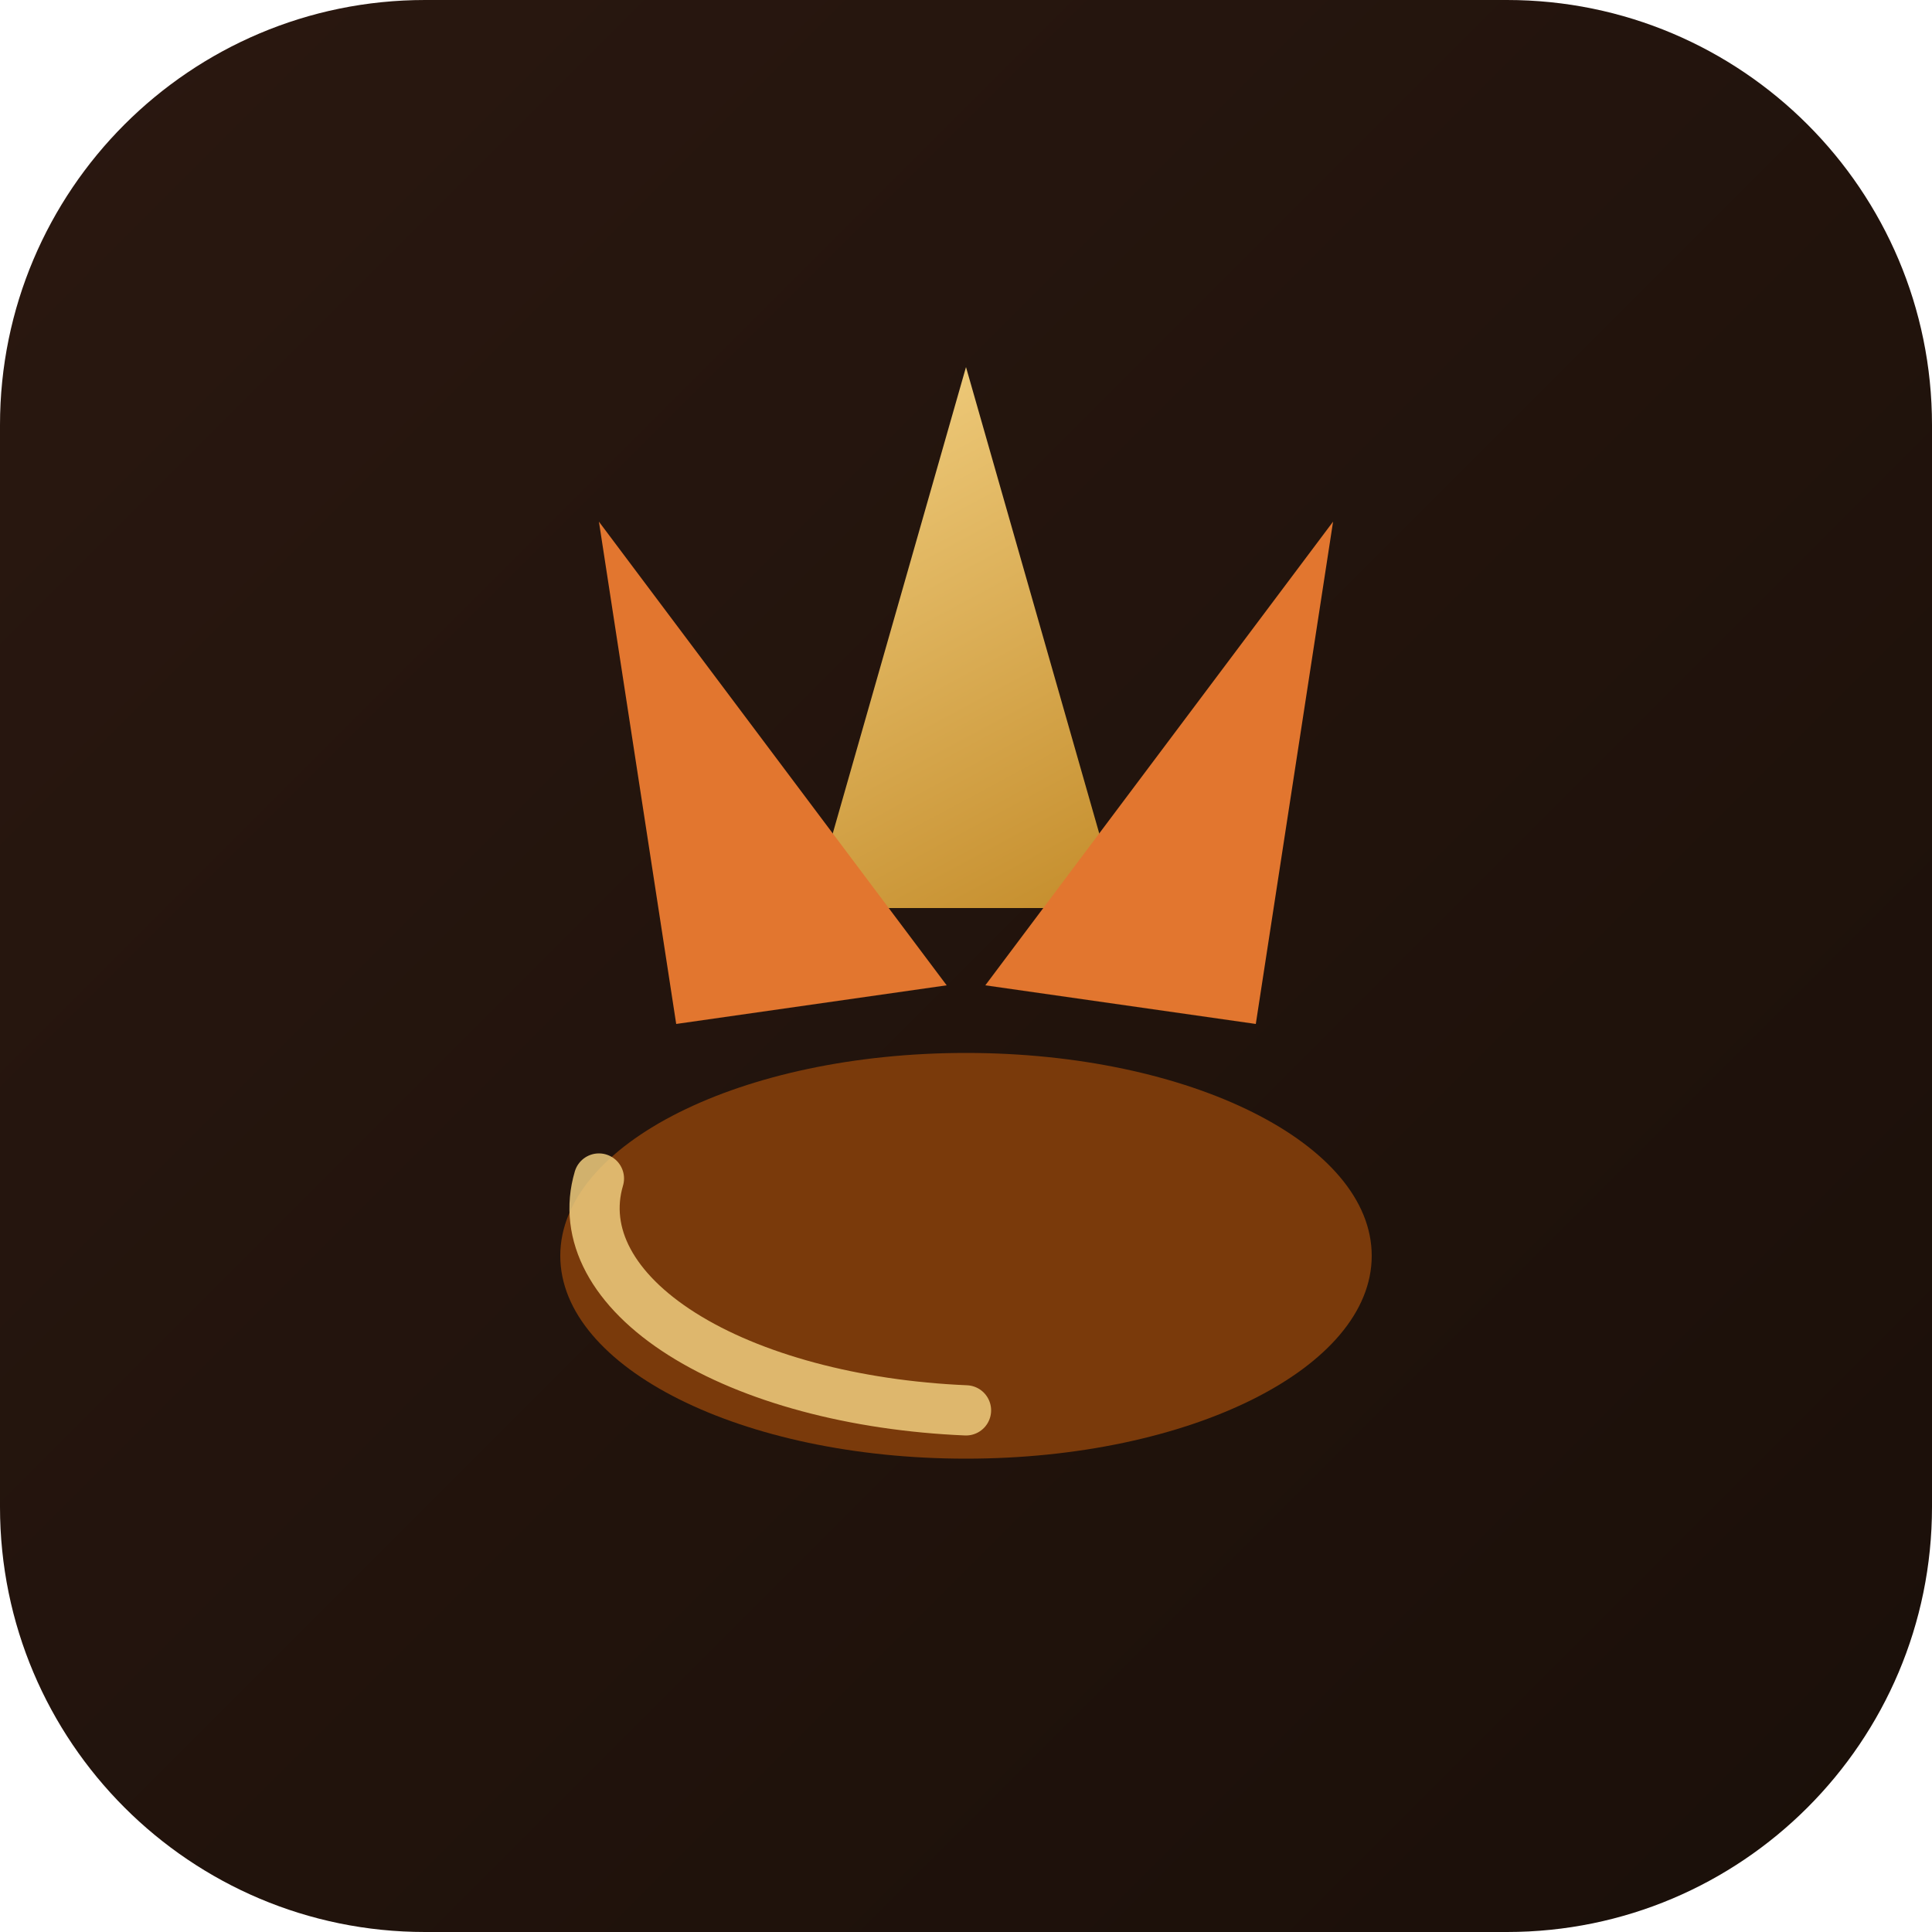
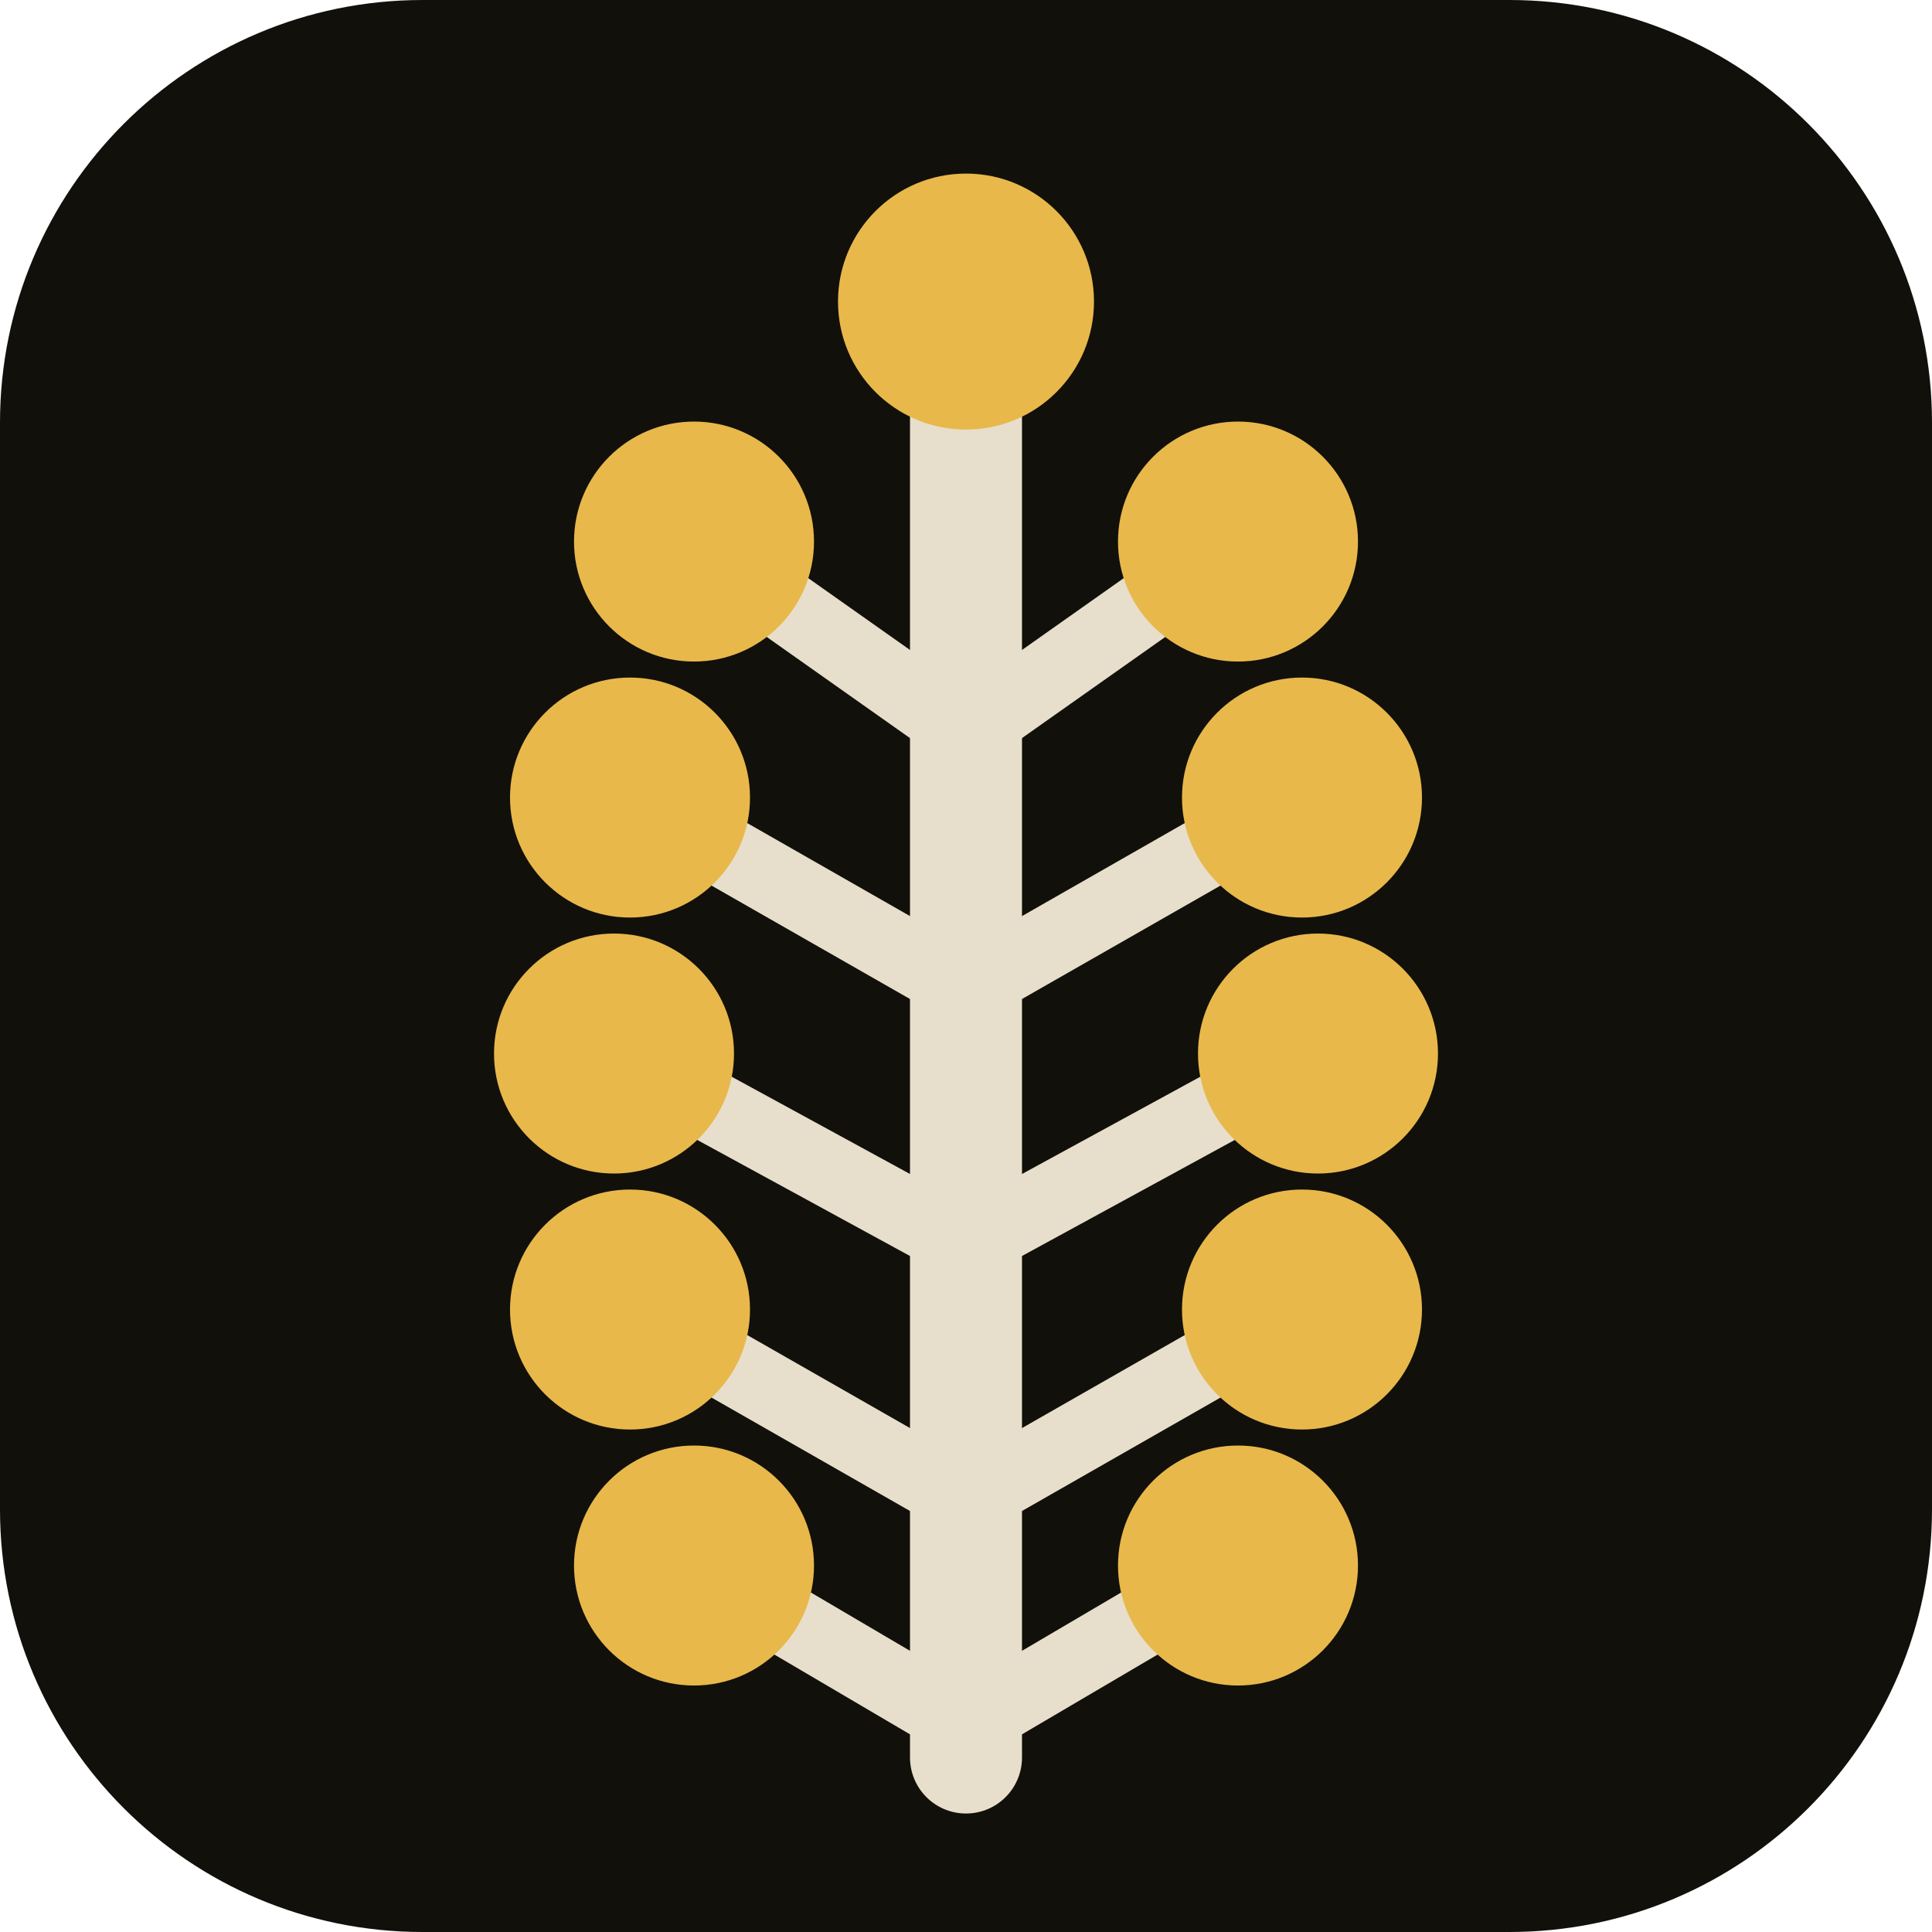
- <svg xmlns="http://www.w3.org/2000/svg" viewBox="0 0 100 100" width="100" height="100" role="img" aria-label="Vuna">
-   <defs>
-     <linearGradient id="vuna-bg" x1="0" y1="0" x2="100" y2="100" gradientUnits="userSpaceOnUse">
-       <stop stop-color="#2a1810" />
-       <stop offset="1" stop-color="#1a0f09" />
-     </linearGradient>
-     <linearGradient id="vuna-gold" x1="43" y1="20" x2="57" y2="46" gradientUnits="userSpaceOnUse">
-       <stop stop-color="#f0cd7e" />
-       <stop offset="1" stop-color="#c68f2e" />
-     </linearGradient>
-   </defs>
-   <rect width="100" height="100" rx="22" fill="url(#vuna-bg)" />
-   <path d="M50 19 L58 47 L42 47 Z" fill="url(#vuna-gold)" />
-   <path d="M31 27 L49 51 L35 53 Z" fill="#e2762f" />
-   <path d="M69 27 L51 51 L65 53 Z" fill="#e2762f" />
-   <ellipse cx="50" cy="65" rx="21" ry="10.5" fill="#7a3a0b" />
-   <path d="M31 61 A21 10.5 0 0 0 50 73" stroke="#f0cd7e" stroke-width="2.6" fill="none" stroke-linecap="round" opacity="0.85" />
+ <svg xmlns="http://www.w3.org/2000/svg" viewBox="0 0 256 256" width="256" height="256" role="img" aria-labelledby="vuna-logo-title">
+   <rect width="256" height="256" rx="56" fill="#12100A" />
+   <g transform="translate(128 129) scale(1.06) translate(-128 -128)">
+     <g fill="none" stroke="#E7DFCC" stroke-linecap="round">
+       <path d="M128 226 V58" stroke-width="14" />
+       <g stroke-width="9">
+         <path d="M128 98 L94 74" />
+         <path d="M128 98 L162 74" />
+         <path d="M128 130 L86 106" />
+         <path d="M128 130 L170 106" />
+         <path d="M128 162 L84 138" />
+         <path d="M128 162 L172 138" />
+         <path d="M128 194 L86 170" />
+         <path d="M128 194 L170 170" />
+         <path d="M128 222 L94 202" />
+         <path d="M128 222 L162 202" />
+       </g>
+     </g>
+     <g fill="#E8B84B">
+       <circle cx="128" cy="44" r="16" />
+       <circle cx="94" cy="74" r="15" />
+       <circle cx="162" cy="74" r="15" />
+       <circle cx="86" cy="106" r="15" />
+       <circle cx="170" cy="106" r="15" />
+       <circle cx="84" cy="138" r="15" />
+       <circle cx="172" cy="138" r="15" />
+       <circle cx="86" cy="170" r="15" />
+       <circle cx="170" cy="170" r="15" />
+       <circle cx="94" cy="202" r="15" />
+       <circle cx="162" cy="202" r="15" />
+     </g>
+   </g>
</svg>
